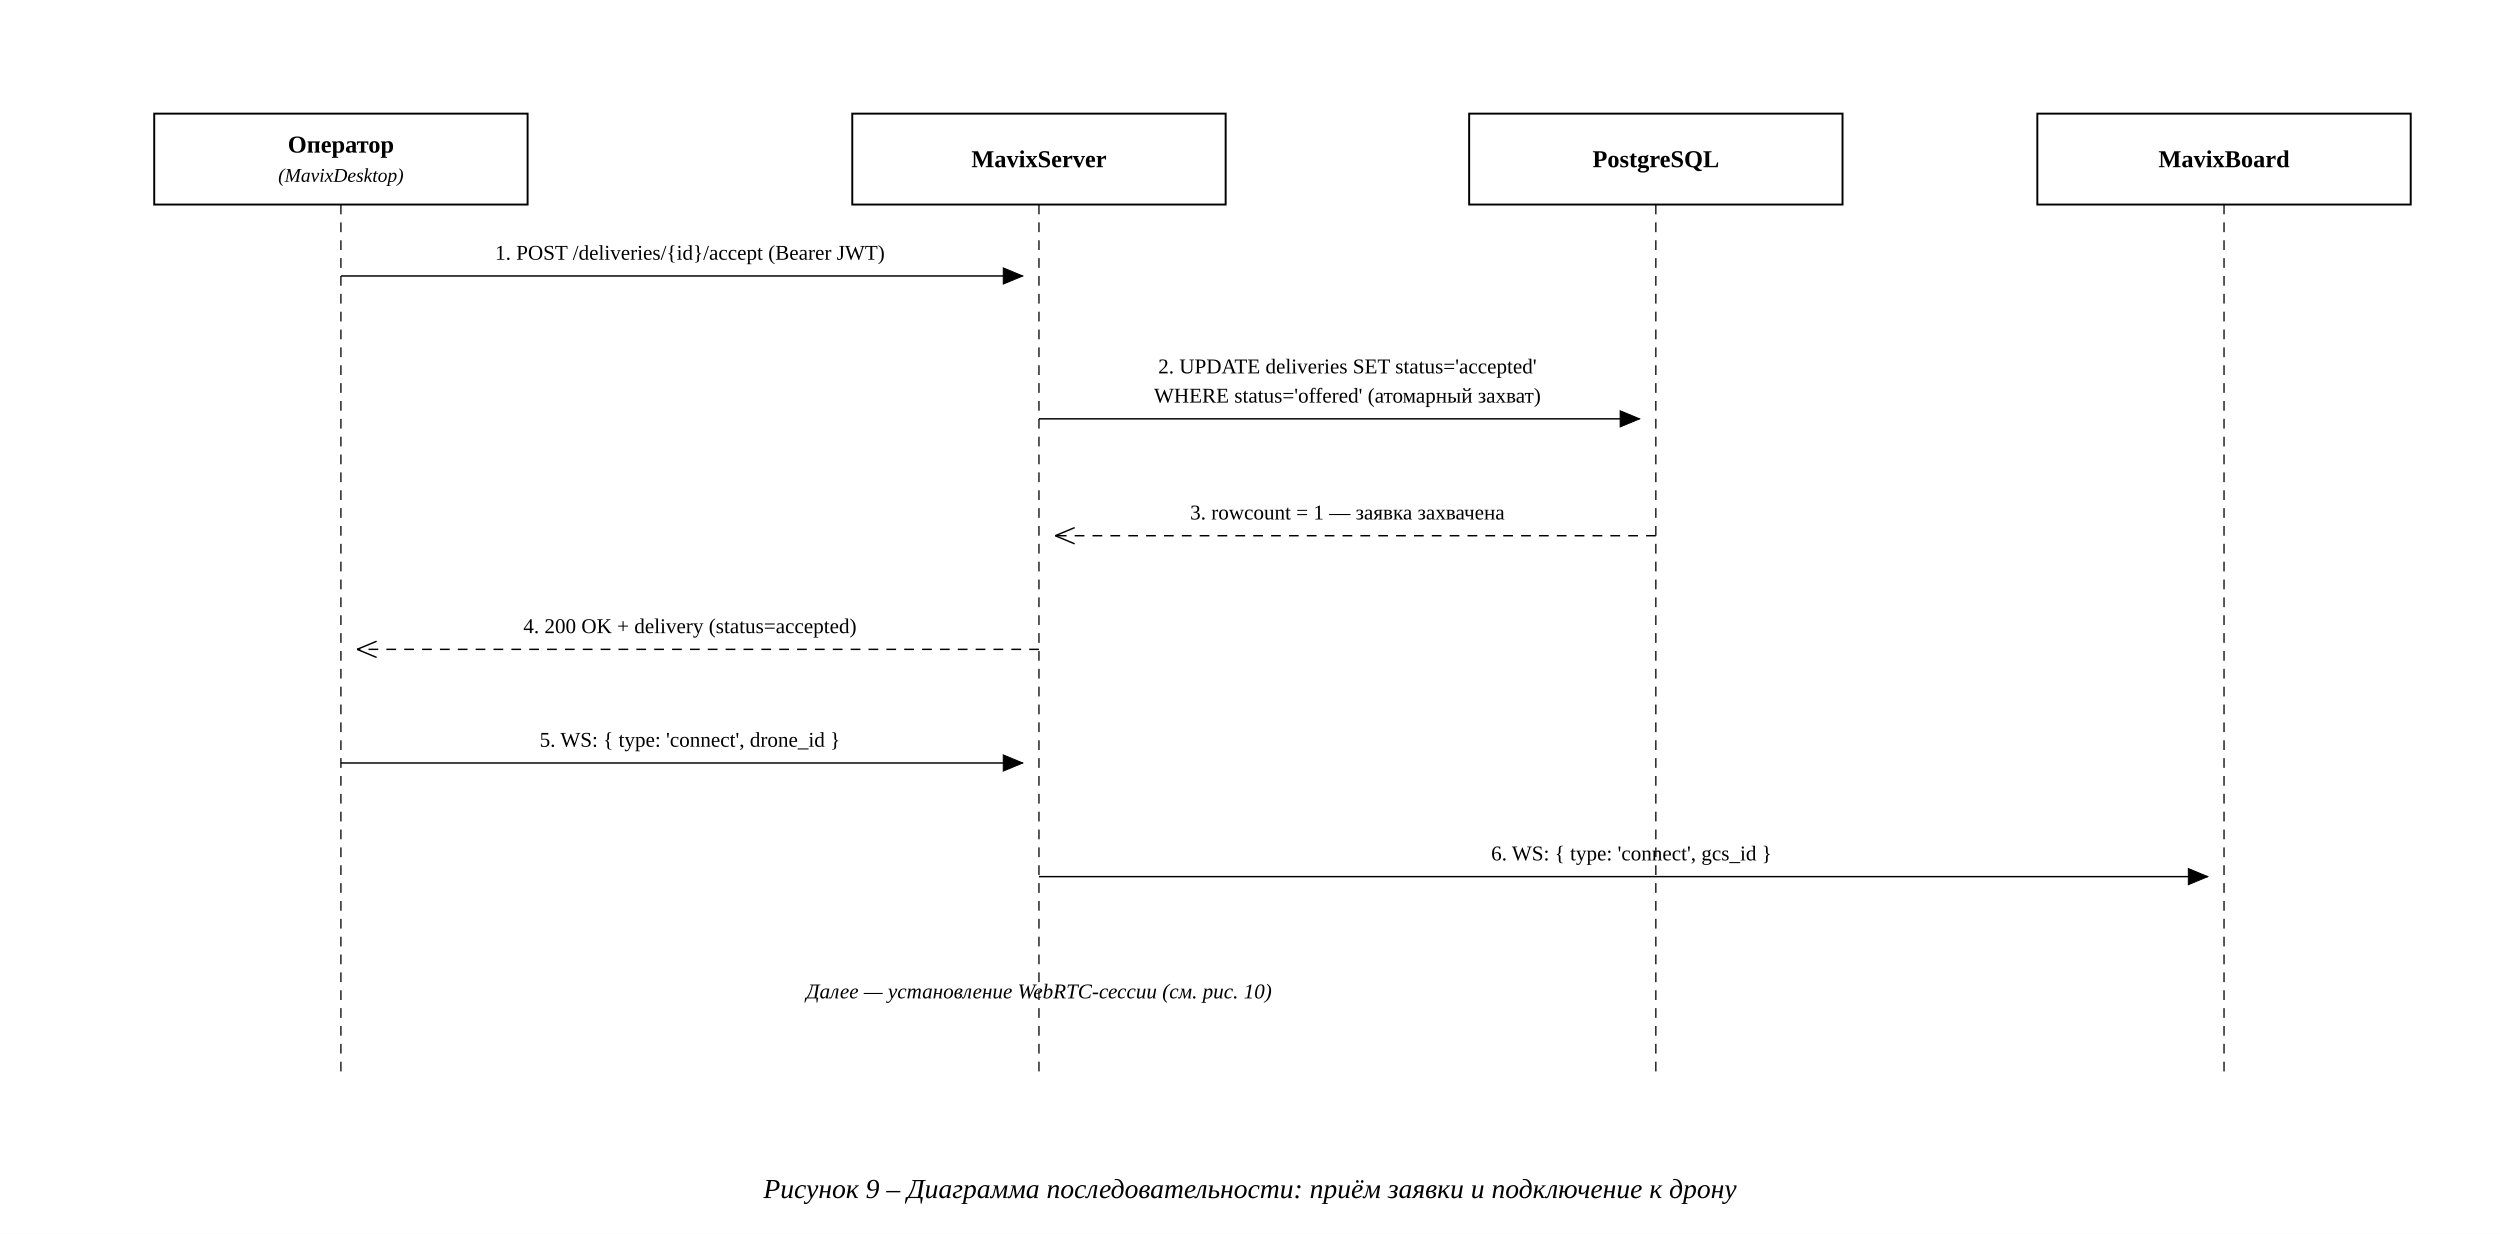
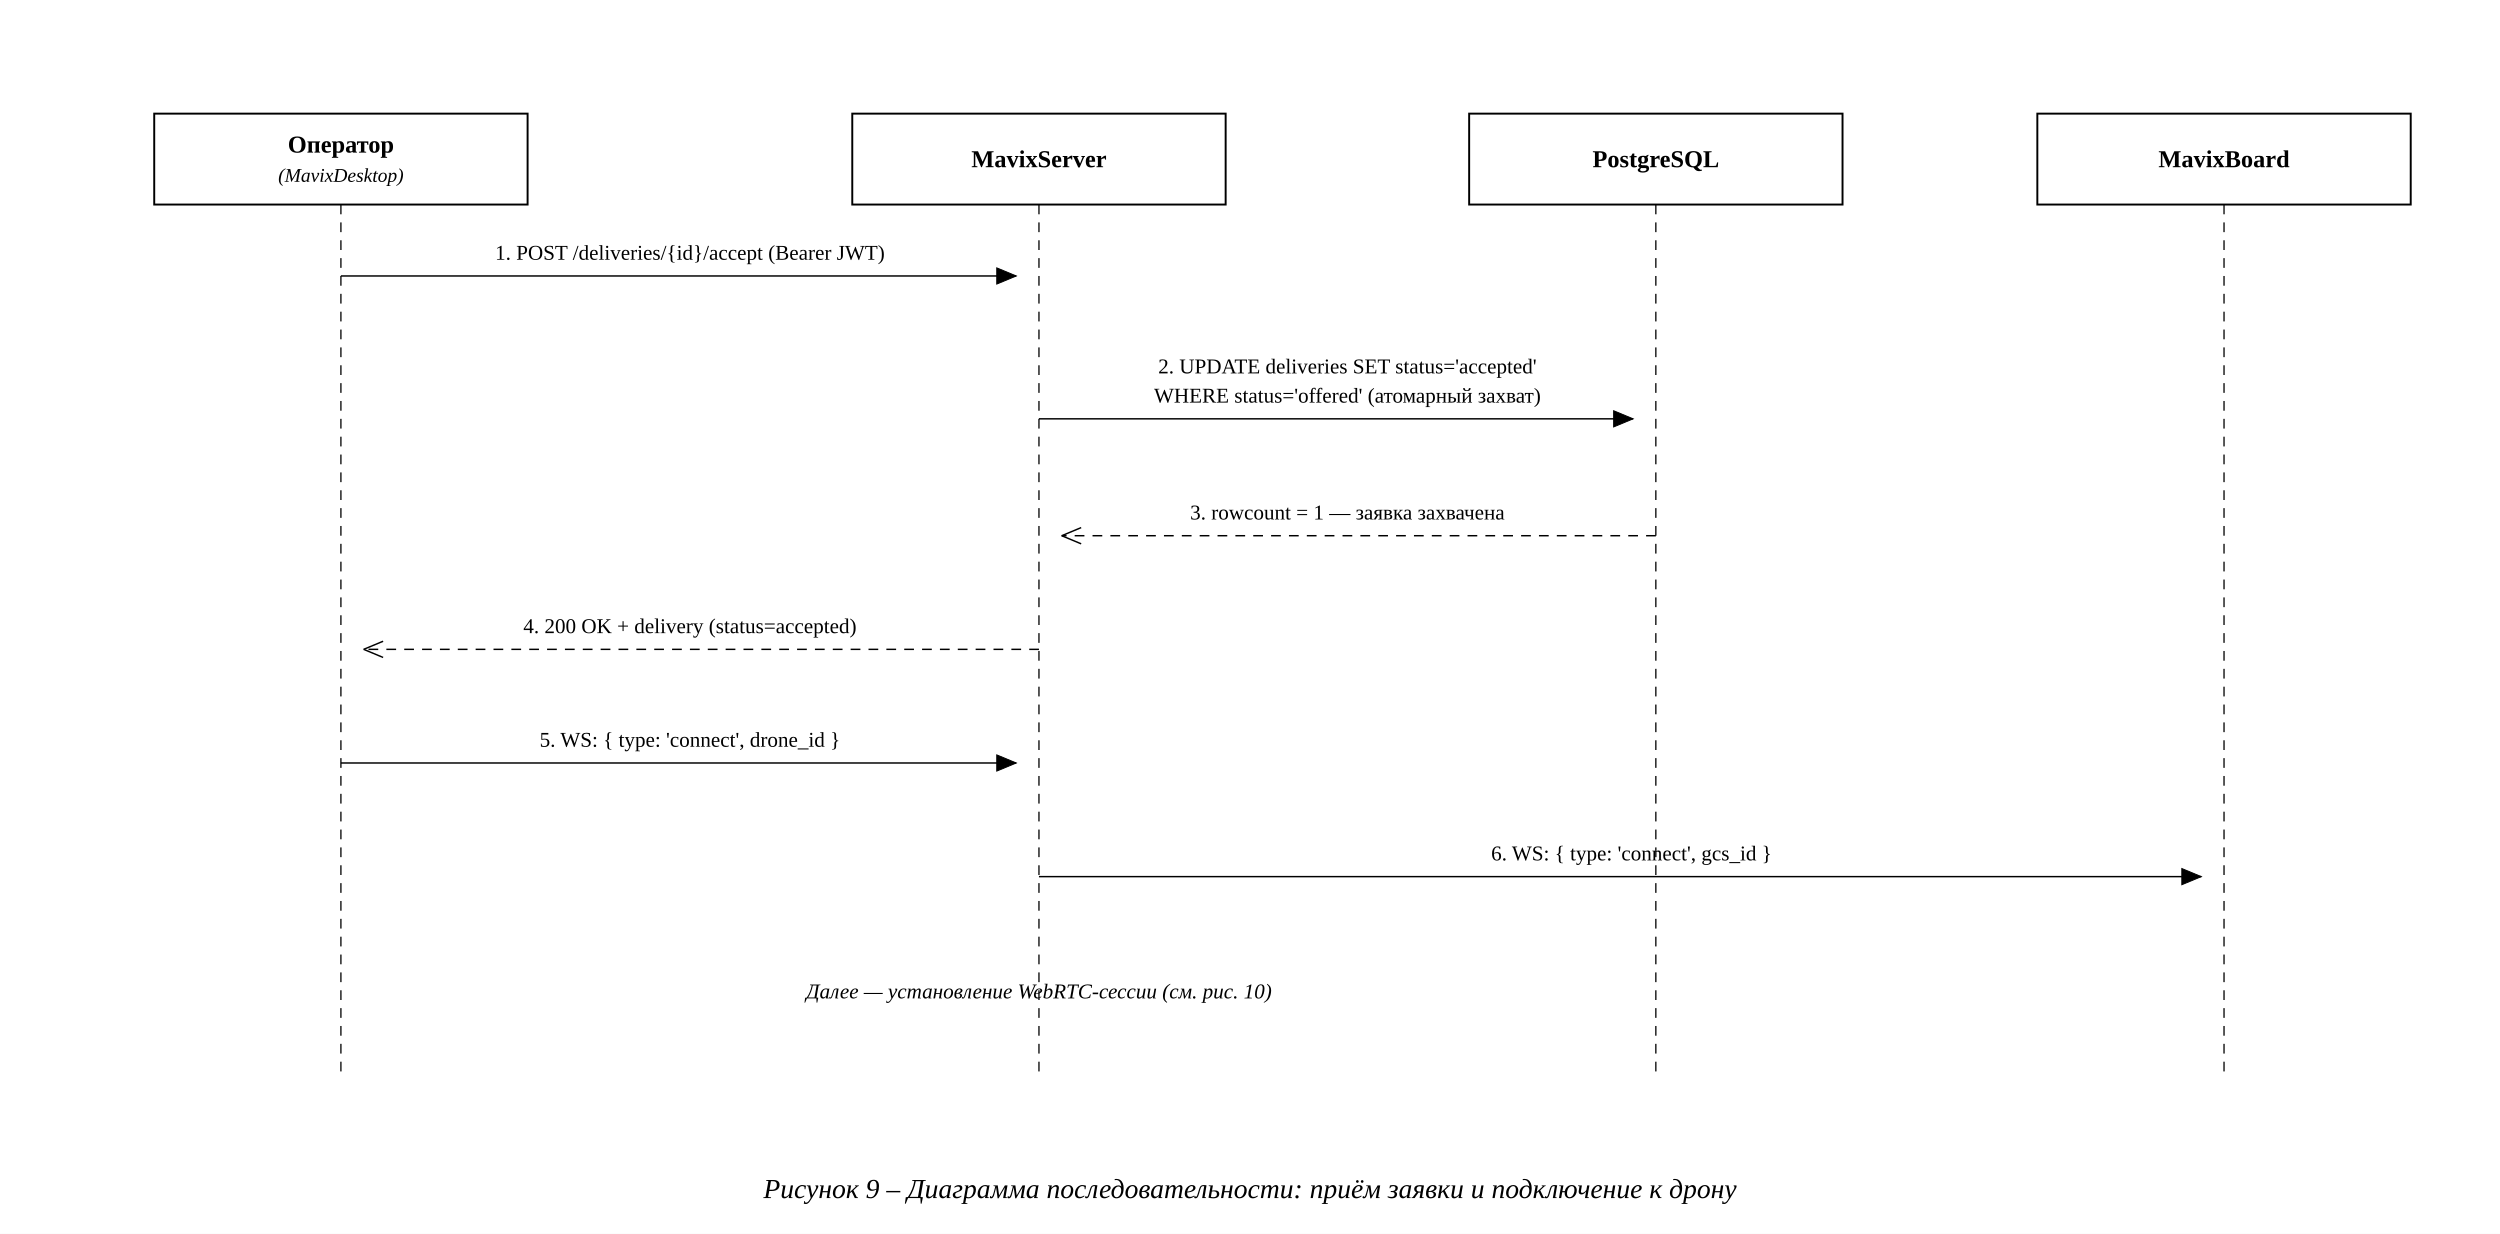
<svg xmlns="http://www.w3.org/2000/svg" width="1540" height="760" viewBox="0 0 1540 760" font-family="Liberation Serif, Times New Roman, serif">
  <rect width="1540" height="760" fill="#fff" />
  <defs>
    <marker id="arr" viewBox="0 0 10 10" refX="9" refY="5" markerWidth="9" markerHeight="9" orient="auto-start-reverse">
      <path d="M 0 0 L 10 5 L 0 10 z" fill="#000" />
    </marker>
    <marker id="open" viewBox="0 0 10 10" refX="10" refY="5" markerWidth="11" markerHeight="11" orient="auto">
      <path d="M 0 0 L 10 5 L 0 10" fill="none" stroke="#000" />
    </marker>
  </defs>
  <rect x="95.0" y="70.0" width="230.0" height="56.0" stroke="#000" fill="none" stroke-width="1.2" />
  <text x="210.0" y="94.0" text-anchor="middle" font-size="15" font-weight="bold">Оператор</text>
  <text x="210.0" y="112.0" text-anchor="middle" font-size="12" font-style="italic">(MavixDesktop)</text>
  <line x1="210.0" y1="126.0" x2="210.0" y2="660.0" stroke="#000" stroke-width="0.8" stroke-dasharray="6 5" />
  <rect x="525.0" y="70.0" width="230.0" height="56.0" stroke="#000" fill="none" stroke-width="1.2" />
  <text x="640.0" y="103.0" text-anchor="middle" font-size="15" font-weight="bold">MavixServer</text>
  <line x1="640.0" y1="126.0" x2="640.0" y2="660.0" stroke="#000" stroke-width="0.8" stroke-dasharray="6 5" />
  <rect x="905.0" y="70.0" width="230.0" height="56.0" stroke="#000" fill="none" stroke-width="1.2" />
  <text x="1020.0" y="103.0" text-anchor="middle" font-size="15" font-weight="bold">PostgreSQL</text>
  <line x1="1020.0" y1="126.0" x2="1020.0" y2="660.0" stroke="#000" stroke-width="0.8" stroke-dasharray="6 5" />
  <rect x="1255.0" y="70.0" width="230.0" height="56.0" stroke="#000" fill="none" stroke-width="1.2" />
  <text x="1370.0" y="103.0" text-anchor="middle" font-size="15" font-weight="bold">MavixBoard</text>
  <line x1="1370.0" y1="126.0" x2="1370.0" y2="660.0" stroke="#000" stroke-width="0.8" stroke-dasharray="6 5" />
-   <polyline points="210.0,170.0 630.0,170.0" stroke="#000" fill="none" stroke-width="0.9" />
-   <polygon points="630.0,170.0 618.0,175.0 618.0,165.0" fill="#000" stroke="#000" stroke-width="0.6" />
+   <polyline points="210.0,170.0 626.0,170.0" stroke="#000" fill="none" stroke-width="0.9" />
+   <polygon points="626.0,170.0 614.0,175.0 614.0,165.0" fill="#000" stroke="#000" stroke-width="0.6" />
  <text x="425.0" y="160.0" text-anchor="middle" font-size="13">1. POST /deliveries/{id}/accept (Bearer JWT)</text>
-   <polyline points="640.0,258.0 1010.0,258.0" stroke="#000" fill="none" stroke-width="0.9" />
-   <polygon points="1010.0,258.0 998.0,263.0 998.0,253.0" fill="#000" stroke="#000" stroke-width="0.6" />
+   <polyline points="640.0,258.0 1006.0,258.0" stroke="#000" fill="none" stroke-width="0.9" />
+   <polygon points="1006.0,258.0 994.0,263.0 994.0,253.0" fill="#000" stroke="#000" stroke-width="0.6" />
  <text x="830.0" y="230.0" text-anchor="middle" font-size="13">2. UPDATE deliveries SET status='accepted'</text>
  <text x="830.0" y="248.0" text-anchor="middle" font-size="13">WHERE status='offered' (атомарный захват)</text>
-   <polyline points="1020.0,330.0 650.0,330.0" stroke="#000" fill="none" stroke-width="0.9" stroke-dasharray="6 5" />
-   <line x1="662.0" y1="325.0" x2="650.0" y2="330.0" stroke="#000" stroke-width="0.9" />
-   <line x1="662.0" y1="335.0" x2="650.0" y2="330.0" stroke="#000" stroke-width="0.9" />
+   <polyline points="1020.0,330.0 654.0,330.0" stroke="#000" fill="none" stroke-width="0.9" stroke-dasharray="6 5" />
+   <line x1="666.0" y1="325.0" x2="654.0" y2="330.0" stroke="#000" stroke-width="0.9" />
+   <line x1="666.0" y1="335.0" x2="654.0" y2="330.0" stroke="#000" stroke-width="0.9" />
  <text x="830.0" y="320.0" text-anchor="middle" font-size="13">3. rowcount = 1 — заявка захвачена</text>
-   <polyline points="640.0,400.0 220.0,400.0" stroke="#000" fill="none" stroke-width="0.9" stroke-dasharray="6 5" />
-   <line x1="232.0" y1="395.0" x2="220.0" y2="400.0" stroke="#000" stroke-width="0.9" />
-   <line x1="232.0" y1="405.0" x2="220.0" y2="400.0" stroke="#000" stroke-width="0.9" />
+   <polyline points="640.0,400.0 224.0,400.0" stroke="#000" fill="none" stroke-width="0.9" stroke-dasharray="6 5" />
+   <line x1="236.0" y1="395.0" x2="224.0" y2="400.0" stroke="#000" stroke-width="0.9" />
+   <line x1="236.0" y1="405.0" x2="224.0" y2="400.0" stroke="#000" stroke-width="0.9" />
  <text x="425.0" y="390.0" text-anchor="middle" font-size="13">4. 200 OK + delivery (status=accepted)</text>
-   <polyline points="210.0,470.0 630.0,470.0" stroke="#000" fill="none" stroke-width="0.9" />
-   <polygon points="630.0,470.0 618.0,475.0 618.0,465.0" fill="#000" stroke="#000" stroke-width="0.6" />
+   <polyline points="210.0,470.0 626.0,470.0" stroke="#000" fill="none" stroke-width="0.9" />
+   <polygon points="626.0,470.0 614.0,475.0 614.0,465.0" fill="#000" stroke="#000" stroke-width="0.6" />
  <text x="425.0" y="460.0" text-anchor="middle" font-size="13">5. WS: { type: 'connect', drone_id }</text>
-   <polyline points="640.0,540.0 1360.0,540.0" stroke="#000" fill="none" stroke-width="0.9" />
-   <polygon points="1360.0,540.0 1348.0,545.0 1348.0,535.0" fill="#000" stroke="#000" stroke-width="0.6" />
+   <polyline points="640.0,540.0 1356.0,540.0" stroke="#000" fill="none" stroke-width="0.9" />
+   <polygon points="1356.0,540.0 1344.0,545.0 1344.0,535.0" fill="#000" stroke="#000" stroke-width="0.6" />
  <text x="1005.0" y="530.0" text-anchor="middle" font-size="13">6. WS: { type: 'connect', gcs_id }</text>
  <text x="640.0" y="615.0" text-anchor="middle" font-size="13" font-style="italic">Далее — установление WebRTC-сессии (см. рис. 10)</text>
  <text x="770.0" y="738" text-anchor="middle" font-style="italic" font-size="17">Рисунок 9 – Диаграмма последовательности: приём заявки и подключение к дрону</text>
</svg>
